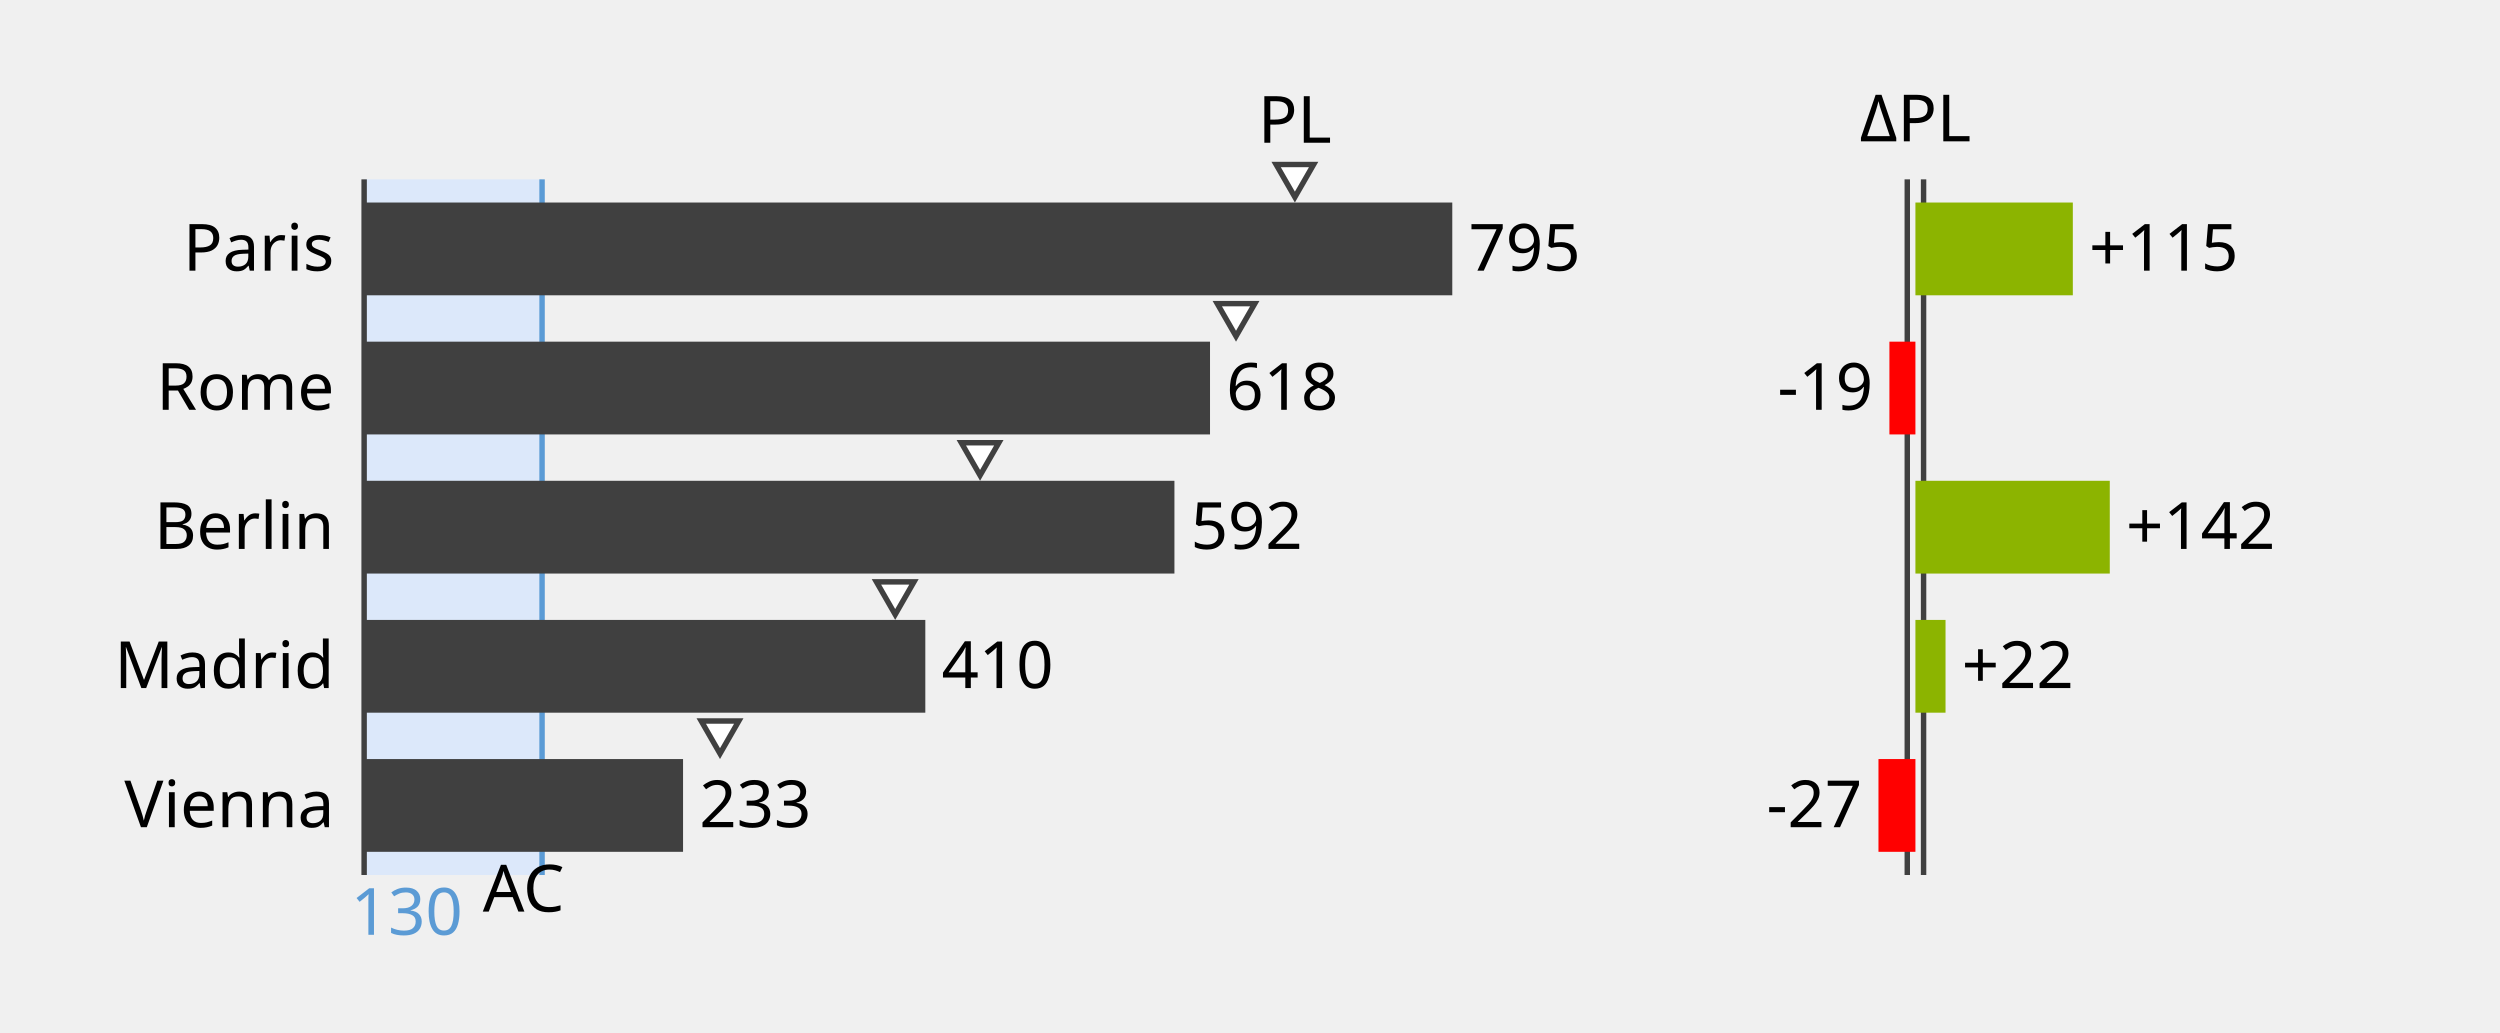
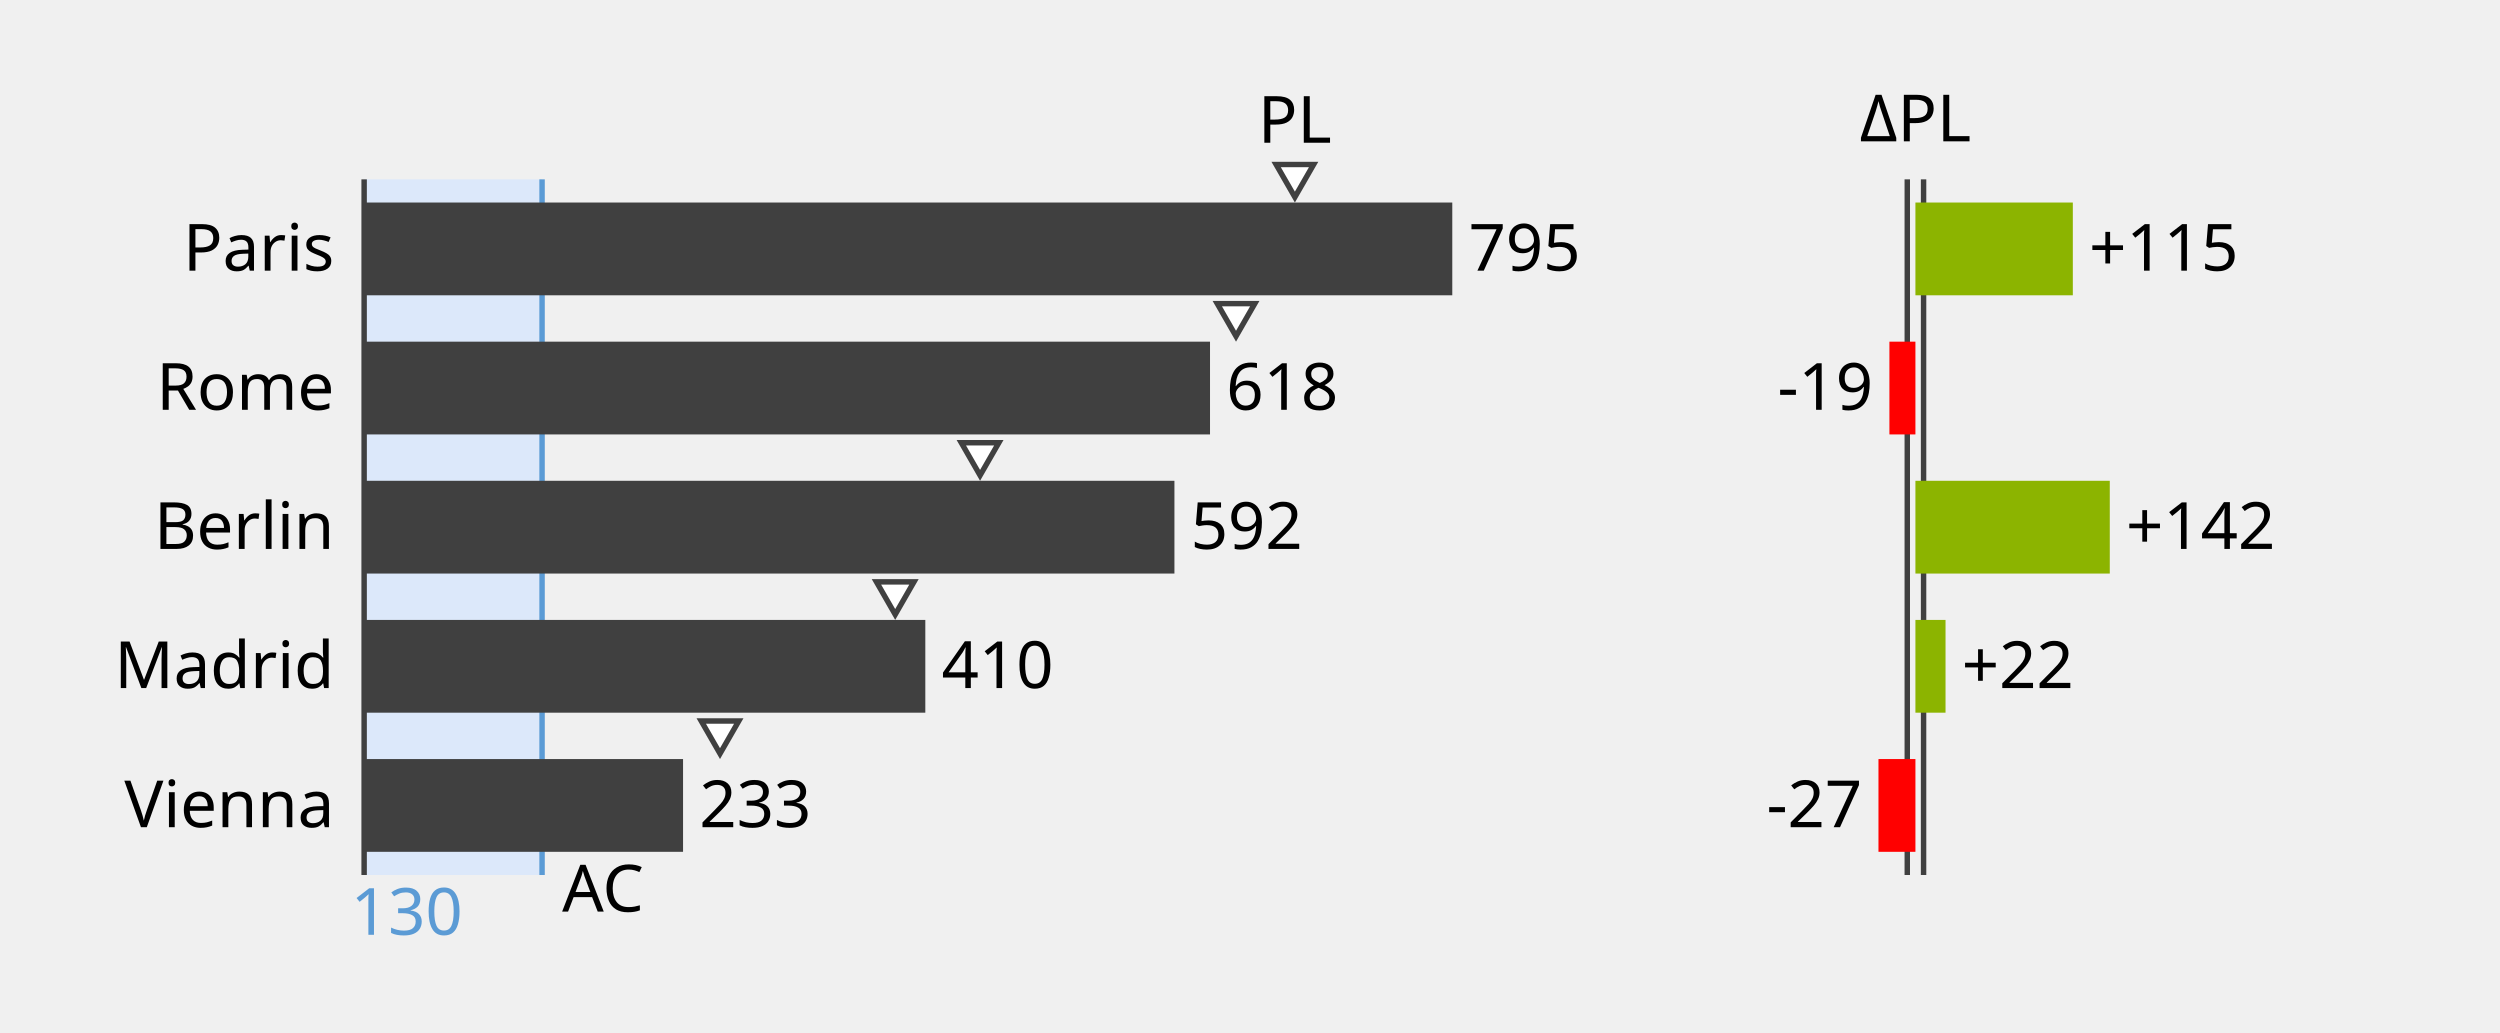
<svg xmlns="http://www.w3.org/2000/svg" version="1.1" class="marks" width="460" height="190" viewBox="0 0 460 190">
  <g fill="none" stroke-miterlimit="4" transform="translate(67,33)">
    <g class="mark-group role-frame root" role="graphics-object" aria-roledescription="group mark container">
      <g transform="translate(0,0)">
        <path class="background" aria-hidden="true" d="M0,0h356v128h-356Z" />
        <g>
          <g class="mark-group role-axis" role="graphics-symbol" aria-roledescription="axis" aria-label="Y-axis for a discrete scale with 5 values: Paris, Rome, Berlin, Madrid, Vienna">
            <g transform="translate(0.5,0.5)">
              <path class="background" aria-hidden="true" d="M0,0h0v0h0Z" pointer-events="none" />
              <g>
                <g class="mark-text role-axis-label" pointer-events="none">
                  <text text-anchor="end" transform="translate(-6,16.3)" font-family="Segoe UI" font-size="12px" fill="#000000" opacity="1">Paris</text>
                  <text text-anchor="end" transform="translate(-6,41.9)" font-family="Segoe UI" font-size="12px" fill="#000000" opacity="1">Rome</text>
                  <text text-anchor="end" transform="translate(-6,67.5)" font-family="Segoe UI" font-size="12px" fill="#000000" opacity="1">Berlin</text>
                  <text text-anchor="end" transform="translate(-6,93.1)" font-family="Segoe UI" font-size="12px" fill="#000000" opacity="1">Madrid</text>
                  <text text-anchor="end" transform="translate(-6,118.7)" font-family="Segoe UI" font-size="12px" fill="#000000" opacity="1">Vienna</text>
                </g>
              </g>
              <path class="foreground" aria-hidden="true" d="" pointer-events="none" display="none" />
            </g>
          </g>
          <g class="mark-rule role-mark layer_0_marks" role="graphics-object" aria-roledescription="rule mark container">
            <line aria-label="Category: Paris" role="graphics-symbol" aria-roledescription="rule mark" transform="translate(356,12.8)" x2="-356" y2="0" stroke="black" opacity="0" />
            <line aria-label="Category: Rome" role="graphics-symbol" aria-roledescription="rule mark" transform="translate(356,38.4)" x2="-356" y2="0" stroke="black" opacity="0" />
            <line aria-label="Category: Berlin" role="graphics-symbol" aria-roledescription="rule mark" transform="translate(356,64)" x2="-356" y2="0" stroke="black" opacity="0" />
            <line aria-label="Category: Madrid" role="graphics-symbol" aria-roledescription="rule mark" transform="translate(356,89.6)" x2="-356" y2="0" stroke="black" opacity="0" />
            <line aria-label="Category: Vienna" role="graphics-symbol" aria-roledescription="rule mark" transform="translate(356,115.2)" x2="-356" y2="0" stroke="black" opacity="0" />
          </g>
          <g class="mark-rect role-mark layer_1_marks" role="graphics-object" aria-roledescription="rect mark container">
            <path aria-label="Category: Paris" role="graphics-symbol" aria-roledescription="bar" d="M0,3.552713678800501e-15h356v25.6h-356Z" opacity="1" />
            <path aria-label="Category: Rome" role="graphics-symbol" aria-roledescription="bar" d="M0,25.6h356v25.6h-356Z" opacity="1" />
            <path aria-label="Category: Berlin" role="graphics-symbol" aria-roledescription="bar" d="M0,51.2h356v25.6h-356Z" opacity="1" />
            <path aria-label="Category: Madrid" role="graphics-symbol" aria-roledescription="bar" d="M0,76.8h356v25.6h-356Z" opacity="1" />
            <path aria-label="Category: Vienna" role="graphics-symbol" aria-roledescription="bar" d="M0,102.4h356v25.6h-356Z" opacity="1" />
          </g>
          <g class="mark-rect role-mark layer_2_marks" role="graphics-symbol" aria-roledescription="rect mark container">
            <path d="M0,0h32.74v128h-32.74Z" fill="#DCE8FA" />
          </g>
          <g class="mark-rule role-mark layer_3_marks" role="graphics-symbol" aria-roledescription="rule mark container">
            <line transform="translate(32.74037,0)" x2="0" y2="128" stroke="#5B9BD5" stroke-width="1" />
          </g>
          <g class="mark-rule role-mark layer_4_marks" role="graphics-symbol" aria-roledescription="rule mark container">
            <line transform="translate(0,0)" x2="0" y2="128" stroke="#404040" stroke-width="1" />
          </g>
          <g class="mark-rule role-mark layer_5_marks" role="graphics-symbol" aria-roledescription="rule mark container" />
          <g class="mark-rule role-mark layer_6_marks" role="graphics-symbol" aria-roledescription="rule mark container">
            <line transform="translate(283.9374,0)" x2="0" y2="128" stroke="#404040" stroke-width="1" />
          </g>
          <g class="mark-rule role-mark layer_7_marks" role="graphics-symbol" aria-roledescription="rule mark container">
            <line transform="translate(286.9374,0)" x2="0" y2="128" stroke="#404040" stroke-width="1" />
          </g>
          <g class="mark-rect role-mark layer_8_marks" role="graphics-symbol" aria-roledescription="rect mark container" />
          <g class="mark-rect role-mark layer_9_marks" role="graphics-symbol" aria-roledescription="rect mark container" />
          <g class="mark-rect role-mark layer_10_marks" role="graphics-object" aria-roledescription="rect mark container">
            <path aria-label="Category: Paris; value: 795; Δ: +115" role="graphics-symbol" aria-roledescription="bar" d="M0,4.266h200.22v17.068h-200.22Z" fill="#404040" stroke-width="1" opacity="1" />
            <path aria-label="Category: Rome; value: 618; Δ: -19" role="graphics-symbol" aria-roledescription="bar" d="M0,29.866h155.643v17.068h-155.643Z" fill="#404040" stroke-width="1" opacity="1" />
            <path aria-label="Category: Berlin; value: 592; Δ: +142" role="graphics-symbol" aria-roledescription="bar" d="M0,55.466h149.095v17.068h-149.095Z" fill="#404040" stroke-width="1" opacity="1" />
            <path aria-label="Category: Madrid; value: 410; Δ: +22" role="graphics-symbol" aria-roledescription="bar" d="M0,81.066h103.258v17.068h-103.258Z" fill="#404040" stroke-width="1" opacity="1" />
            <path aria-label="Category: Vienna; value: 233; Δ: -27" role="graphics-symbol" aria-roledescription="bar" d="M0,106.666h58.681v17.068h-58.681Z" fill="#404040" stroke-width="1" opacity="1" />
          </g>
          <g class="mark-text role-mark layer_11_marks" role="graphics-object" aria-roledescription="text mark container">
            <text aria-label="Category: Paris" role="graphics-symbol" aria-roledescription="text mark" text-anchor="start" transform="translate(203.2199,16.8)" font-family="Segoe UI" font-size="12px" fill="#000000">795</text>
            <text aria-label="Category: Rome" role="graphics-symbol" aria-roledescription="text mark" text-anchor="start" transform="translate(158.6427,42.4)" font-family="Segoe UI" font-size="12px" fill="#000000">618</text>
            <text aria-label="Category: Berlin" role="graphics-symbol" aria-roledescription="text mark" text-anchor="start" transform="translate(152.0946,68)" font-family="Segoe UI" font-size="12px" fill="#000000">592</text>
            <text aria-label="Category: Madrid" role="graphics-symbol" aria-roledescription="text mark" text-anchor="start" transform="translate(106.2581,93.6)" font-family="Segoe UI" font-size="12px" fill="#000000">410</text>
            <text aria-label="Category: Vienna" role="graphics-symbol" aria-roledescription="text mark" text-anchor="start" transform="translate(61.68081,119.2)" font-family="Segoe UI" font-size="12px" fill="#000000">233</text>
          </g>
          <g class="mark-symbol role-mark layer_12_marks" role="graphics-object" aria-roledescription="symbol mark container">
            <path aria-label="Category: Paris" role="graphics-symbol" aria-roledescription="point" transform="translate(171.2573,0.26624)" d="M-3.45,-3L3.45,-3L0,3Z" fill="#FFFFFF" stroke="#404040" stroke-width="1" opacity="1" />
            <path aria-label="Category: Rome" role="graphics-symbol" aria-roledescription="point" transform="translate(160.4278,25.86624)" d="M-3.45,-3L3.45,-3L0,3Z" fill="#FFFFFF" stroke="#404040" stroke-width="1" opacity="1" />
            <path aria-label="Category: Berlin" role="graphics-symbol" aria-roledescription="point" transform="translate(113.332,51.46624)" d="M-3.45,-3L3.45,-3L0,3Z" fill="#FFFFFF" stroke="#404040" stroke-width="1" opacity="1" />
            <path aria-label="Category: Madrid" role="graphics-symbol" aria-roledescription="point" transform="translate(97.7174,77.06624)" d="M-3.45,-3L3.45,-3L0,3Z" fill="#FFFFFF" stroke="#404040" stroke-width="1" opacity="1" />
            <path aria-label="Category: Vienna" role="graphics-symbol" aria-roledescription="point" transform="translate(65.48073,102.6662)" d="M-3.45,-3L3.45,-3L0,3Z" fill="#FFFFFF" stroke="#404040" stroke-width="1" opacity="1" />
          </g>
          <g class="mark-symbol role-mark layer_13_marks" role="graphics-symbol" aria-roledescription="symbol mark container" />
          <g class="mark-rect role-mark layer_14_marks" role="graphics-object" aria-roledescription="rect mark container">
            <path aria-label="Category: Paris" role="graphics-symbol" aria-roledescription="bar" d="M285.437,4.266h28.963v17.068h-28.963Z" fill="#8CB400" stroke-width="1" opacity="1" />
            <path aria-label="Category: Rome" role="graphics-symbol" aria-roledescription="bar" d="M280.652,29.866h4.785v17.068h-4.785Z" fill="#FF0000" stroke-width="1" opacity="1" />
            <path aria-label="Category: Berlin" role="graphics-symbol" aria-roledescription="bar" d="M285.437,55.466h35.763v17.068h-35.763Z" fill="#8CB400" stroke-width="1" opacity="1" />
            <path aria-label="Category: Madrid" role="graphics-symbol" aria-roledescription="bar" d="M285.437,81.066h5.541v17.068h-5.541Z" fill="#8CB400" stroke-width="1" opacity="1" />
            <path aria-label="Category: Vienna" role="graphics-symbol" aria-roledescription="bar" d="M278.638,106.666h6.8v17.068h-6.8Z" fill="#FF0000" stroke-width="1" opacity="1" />
          </g>
          <g class="mark-text role-mark layer_15_marks" role="graphics-object" aria-roledescription="text mark container">
            <text aria-label="Category: Paris" role="graphics-symbol" aria-roledescription="text mark" text-anchor="start" transform="translate(317.4001,16.8)" font-family="Segoe UI" font-size="12px" fill="#000000">+115</text>
            <text aria-label="Category: Rome" role="graphics-symbol" aria-roledescription="text mark" text-anchor="end" transform="translate(277.6523,42.4)" font-family="Segoe UI" font-size="12px" fill="#000000">-19</text>
            <text aria-label="Category: Berlin" role="graphics-symbol" aria-roledescription="text mark" text-anchor="start" transform="translate(324.2,68)" font-family="Segoe UI" font-size="12px" fill="#000000">+142</text>
            <text aria-label="Category: Madrid" role="graphics-symbol" aria-roledescription="text mark" text-anchor="start" transform="translate(293.9781,93.6)" font-family="Segoe UI" font-size="12px" fill="#000000">+22</text>
            <text aria-label="Category: Vienna" role="graphics-symbol" aria-roledescription="text mark" text-anchor="end" transform="translate(275.6375,119.2)" font-family="Segoe UI" font-size="12px" fill="#000000">-27</text>
          </g>
          <g class="mark-text role-mark layer_16_marks" role="graphics-object" aria-roledescription="text mark container">
            <text text-anchor="middle" transform="translate(285.4374,-7)" font-family="Segoe UI" font-size="12px" fill="#000000">ΔPL</text>
          </g>
          <g class="mark-text role-mark layer_17_marks" role="graphics-object" aria-roledescription="text mark container">
            <text text-anchor="middle" transform="translate(171.2573,-6.73376)" font-family="Segoe UI" font-size="12px" fill="#000000">PL</text>
          </g>
          <g class="mark-text role-mark layer_18_marks" role="graphics-object" aria-roledescription="text mark container">
-             <text text-anchor="middle" transform="translate(29.3404,134.7338)" font-family="Segoe UI" font-size="12px" fill="#000000">AC</text>
+             <text text-anchor="middle" transform="translate(43.94037,134.7338)" font-family="Segoe UI" font-size="12px" fill="#000000">AC</text>
          </g>
          <g class="mark-text role-mark layer_19_marks" role="graphics-object" aria-roledescription="text mark container" />
          <g class="mark-text role-mark layer_20_marks" role="graphics-object" aria-roledescription="text mark container">
            <text text-anchor="end" transform="translate(18.1404,139)" font-family="Segoe UI" font-size="12px" fill="#5B9BD5">130</text>
          </g>
+           <g class="mark-text role-mark layer_21_marks" role="graphics-object" aria-roledescription="text mark container" />
        </g>
        <path class="foreground" aria-hidden="true" d="" display="none" />
      </g>
    </g>
  </g>
</svg>
